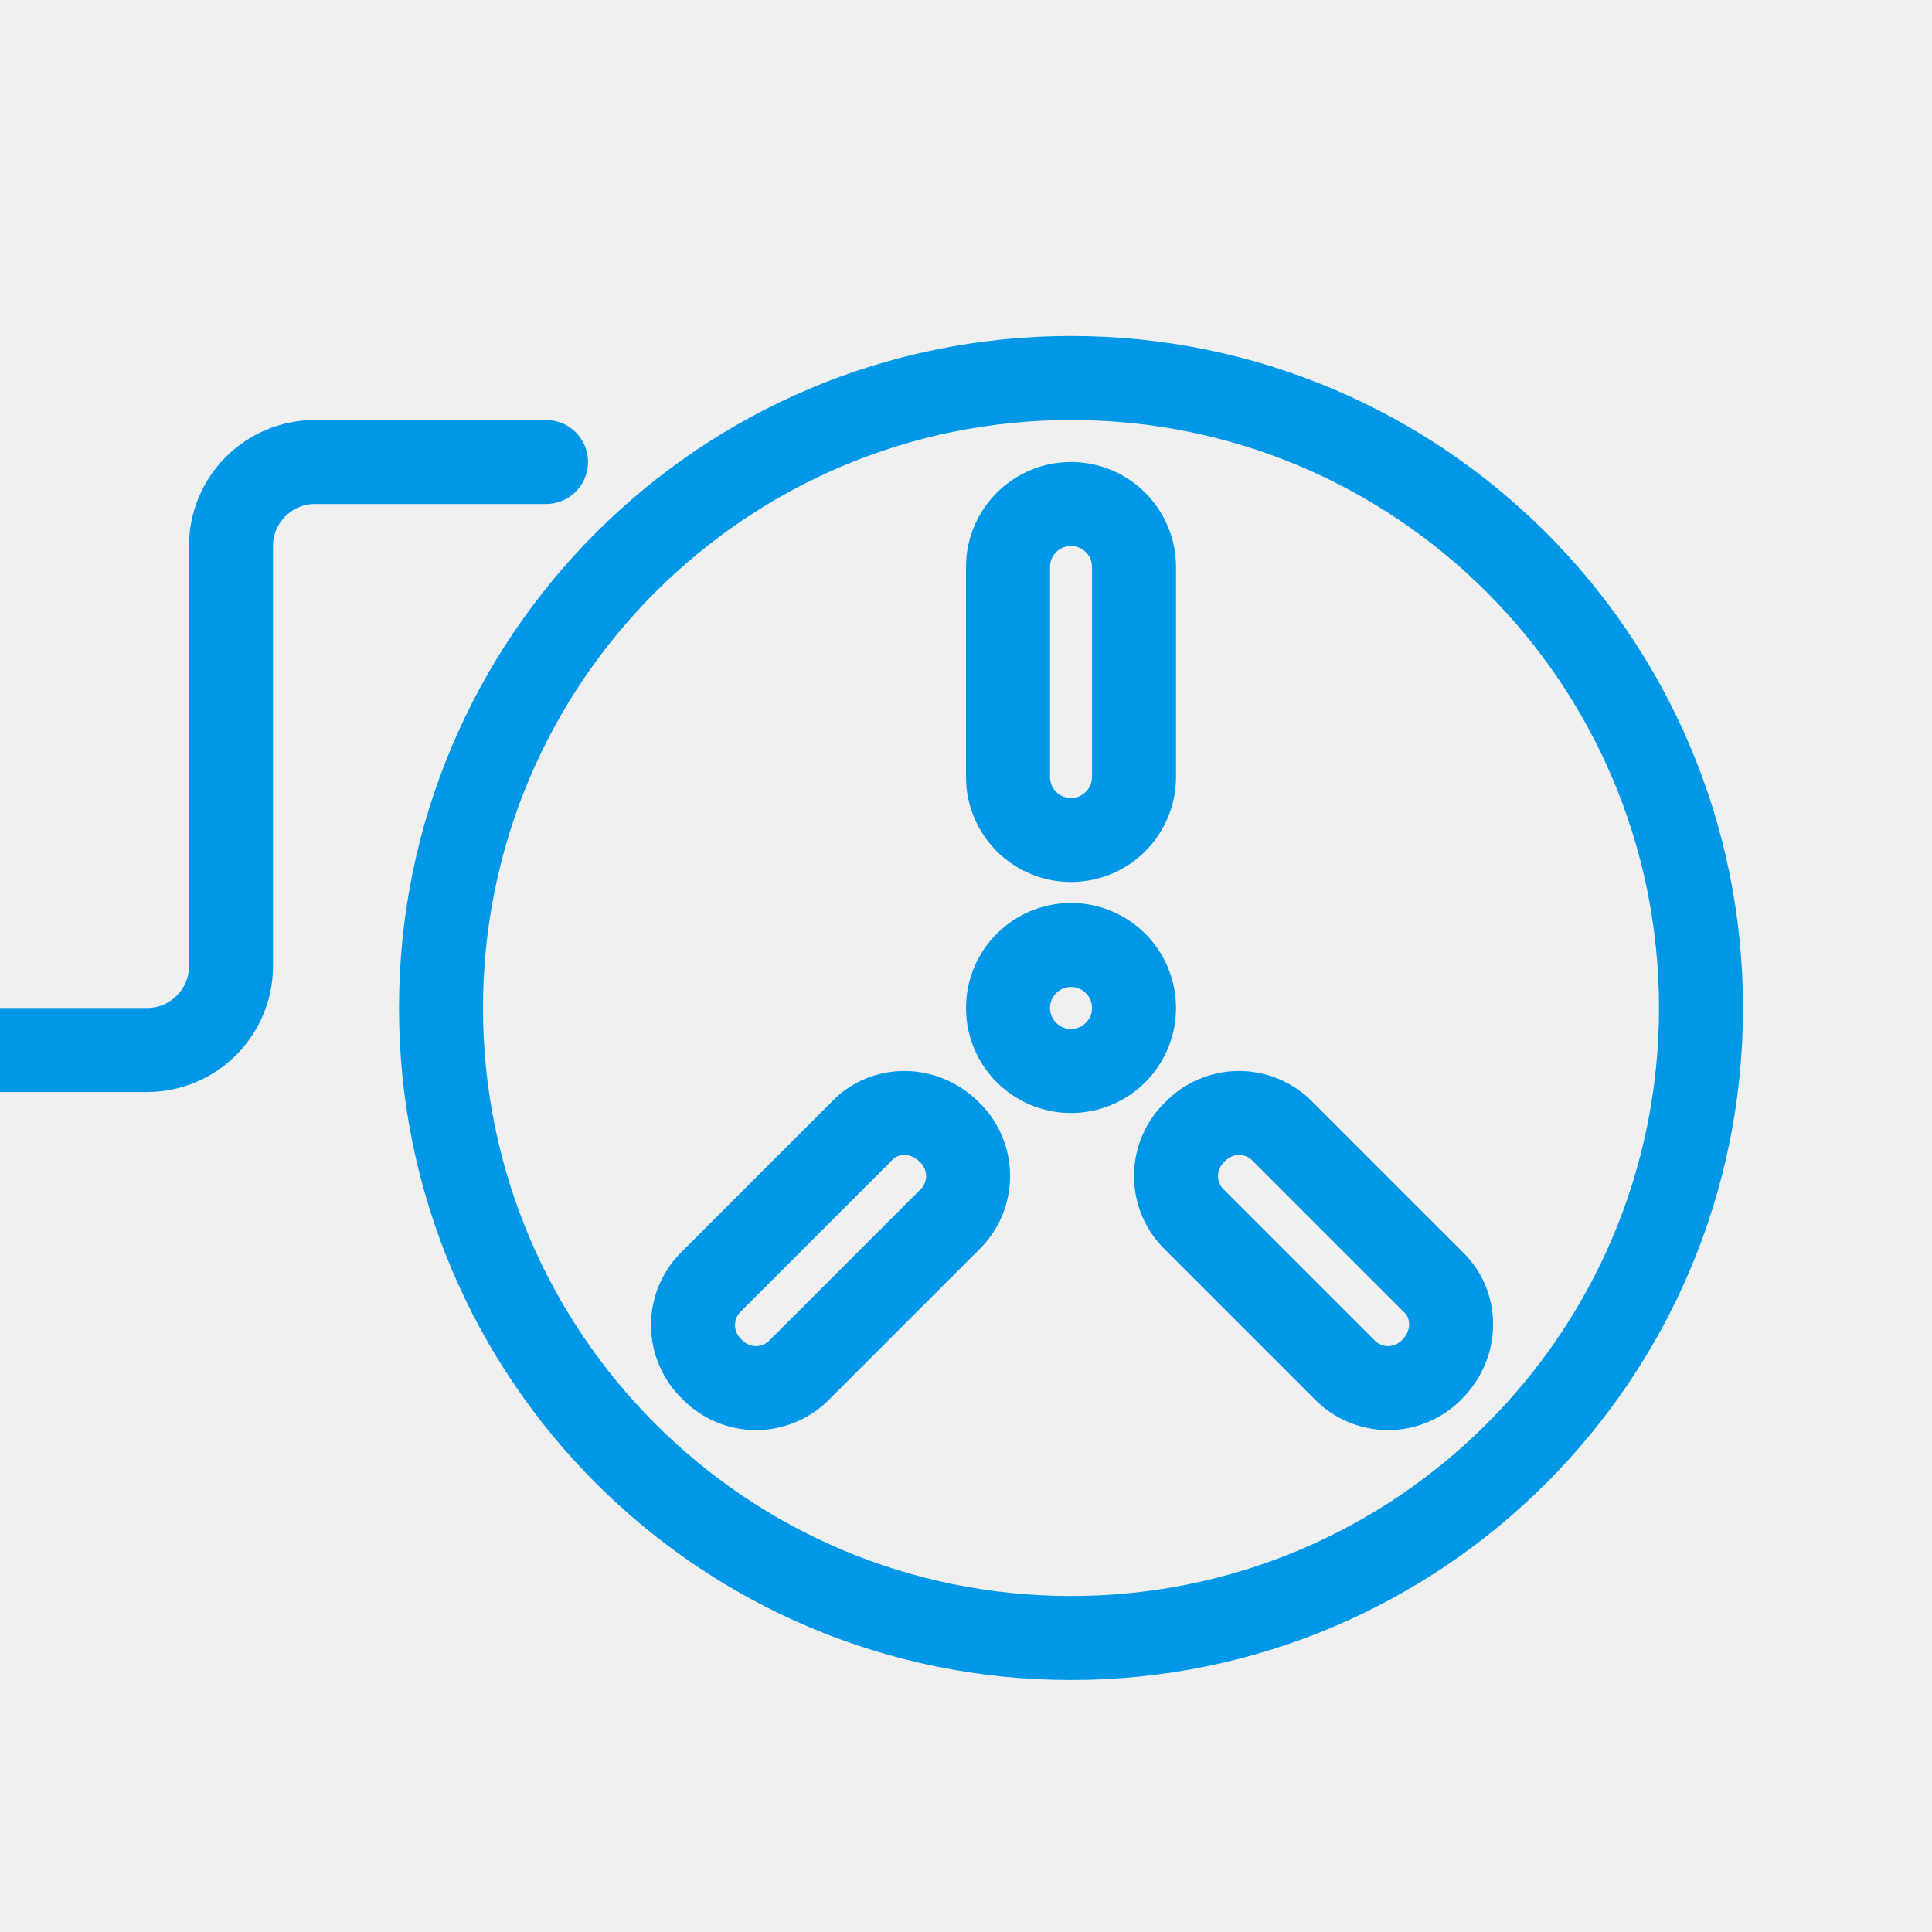
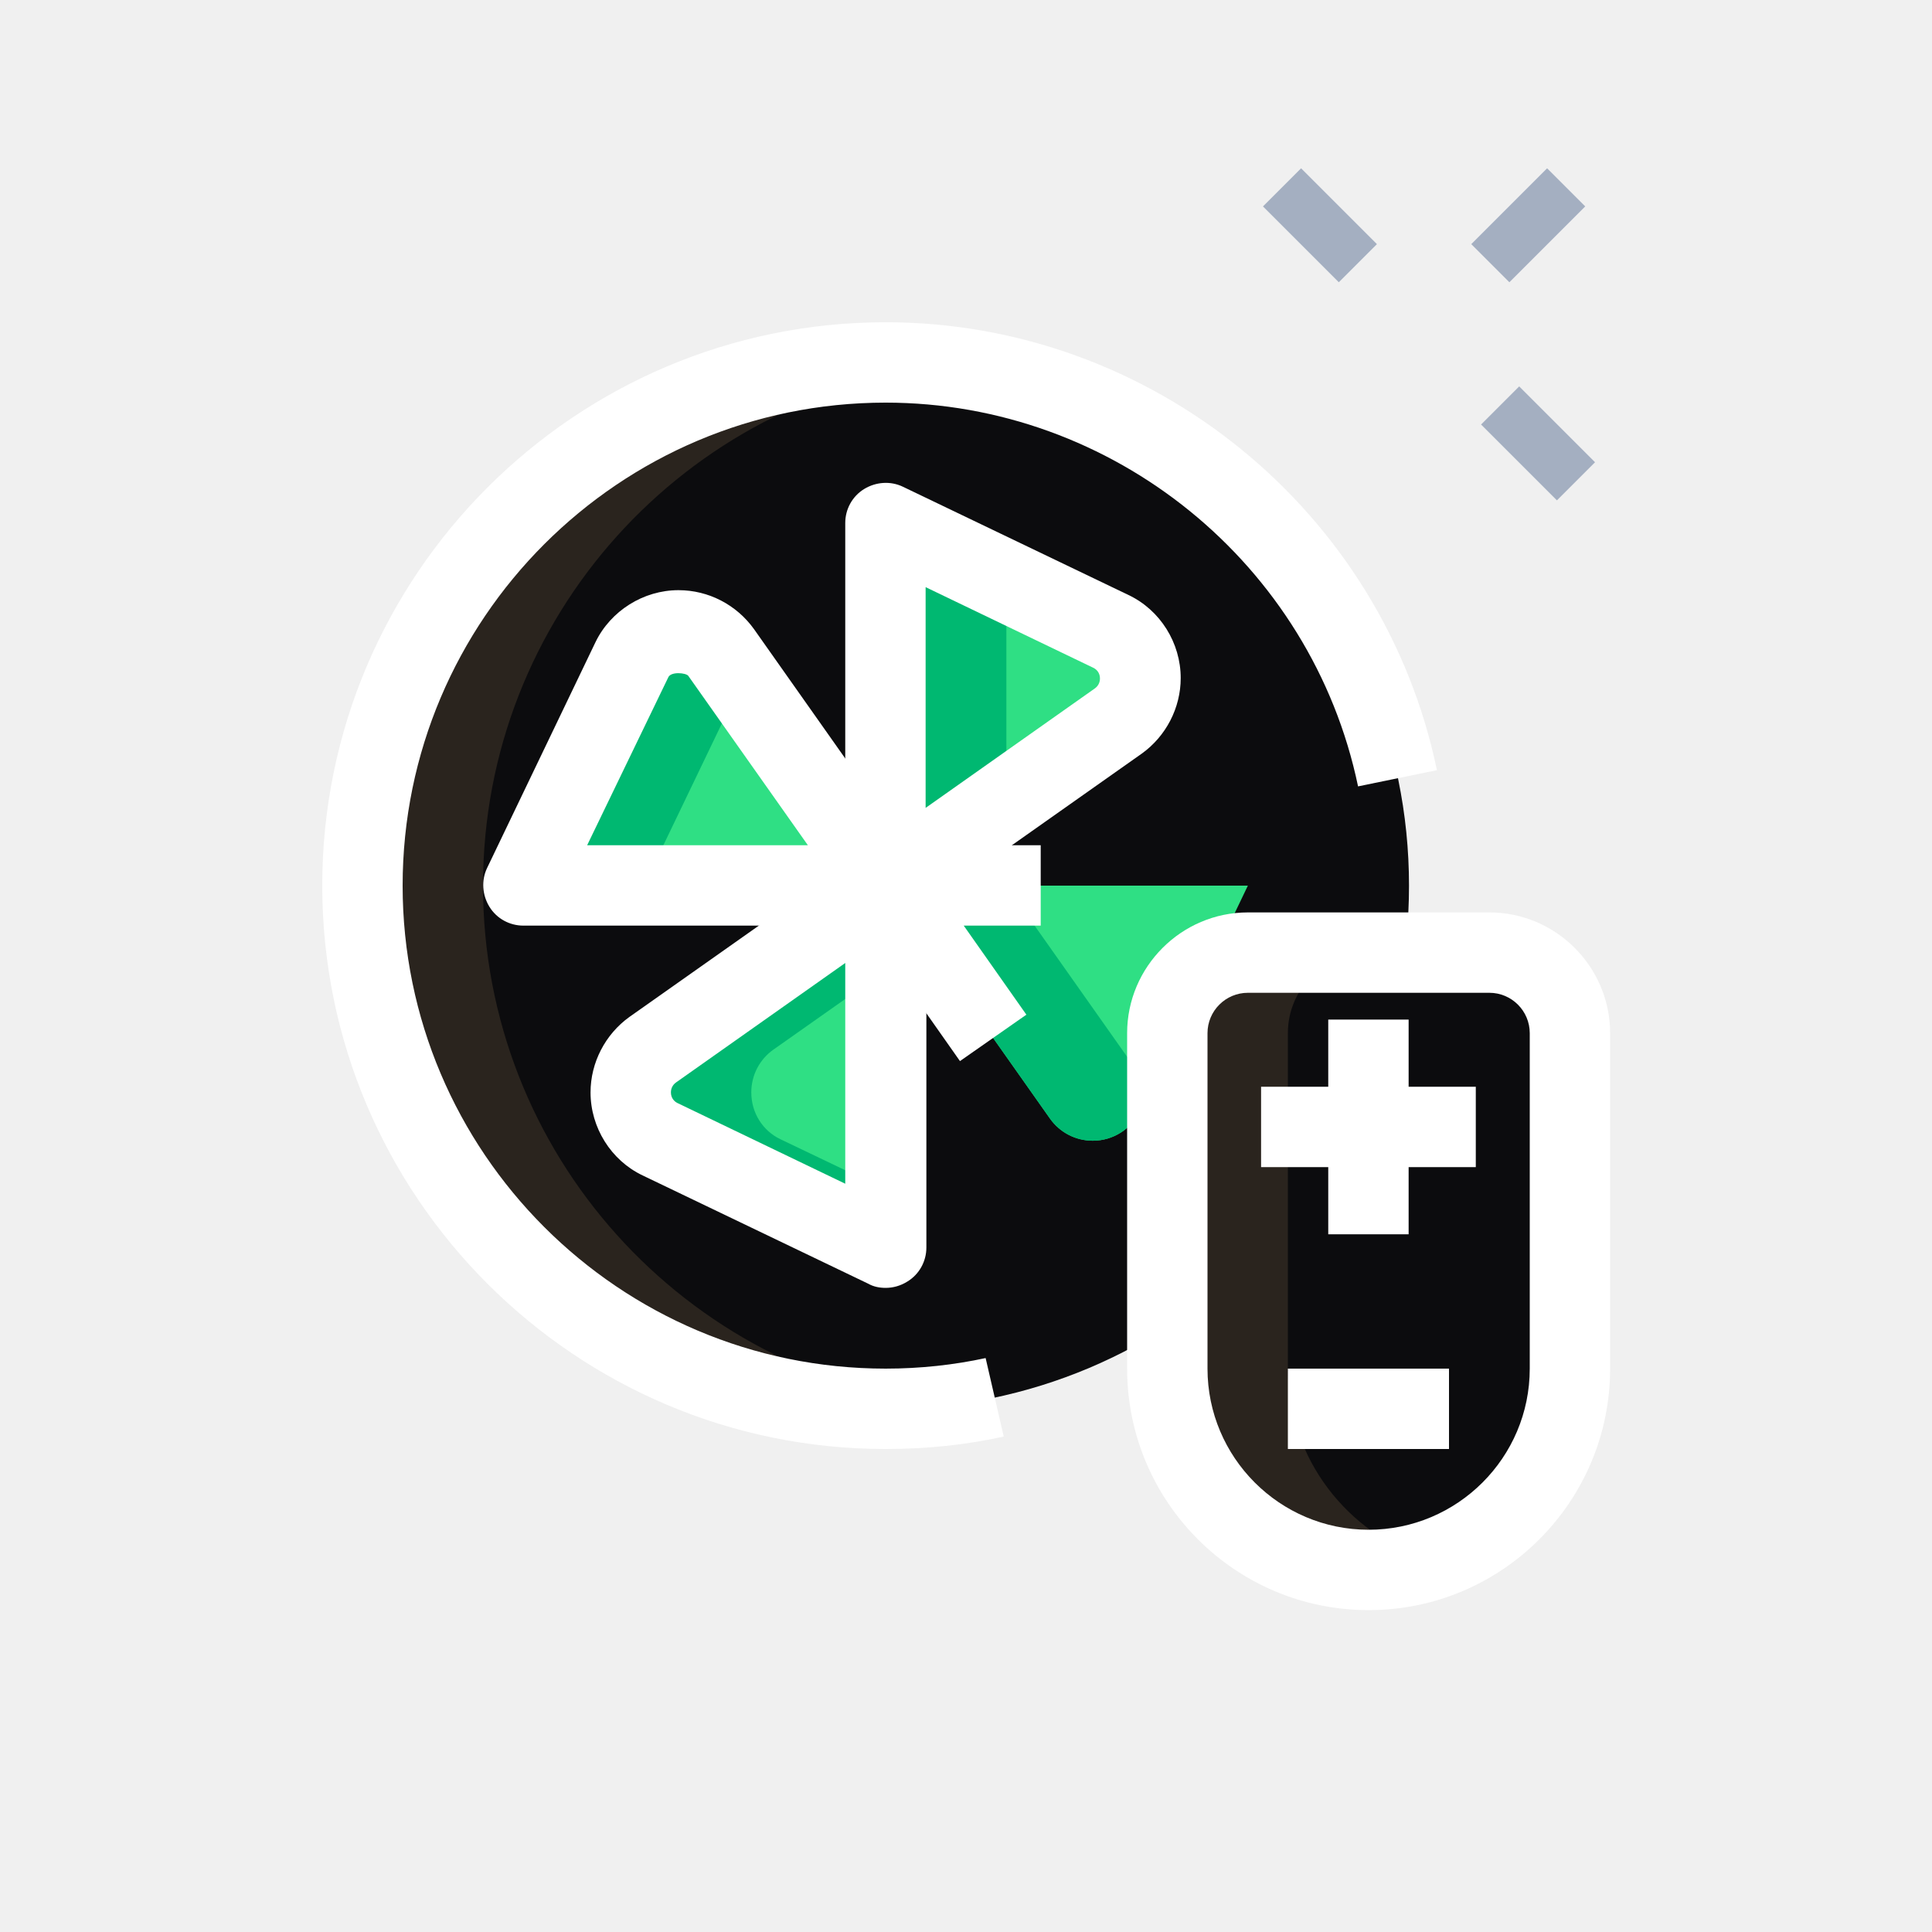
- <svg xmlns="http://www.w3.org/2000/svg" id="Layer_1" viewBox="9 0 92 92">
-   <style>.st1{fill:none;stroke:#0097e6;stroke-width:4;stroke-linecap:round;stroke-linejoin:round;stroke-miterlimit:10}</style>
-   <circle cx="60" cy="48" r="30" class="st1" />
-   <circle cx="60" cy="48" r="3" class="st1" />
-   <path d="M60 40a3 3 0 0 1-3-3V27a3 3 0 0 1 3-3 3 3 0 0 1 3 3v10a3 3 0 0 1-3 3zM77.2 65.2a2.9 2.9 0 0 1-4.2 0l-7.1-7.1a2.9 2.9 0 0 1 0-4.2 2.9 2.9 0 0 1 4.2 0l7.1 7.1c1.2 1.1 1.2 3 0 4.2zM54.2 53.9a2.9 2.9 0 0 1 0 4.2l-7.1 7.1a2.9 2.9 0 0 1-4.2 0 2.9 2.9 0 0 1 0-4.2l7.1-7.1c1.1-1.2 3-1.2 4.2 0zM35 22H24a4 4 0 0 0-4 4v20a4 4 0 0 1-4 4H6" class="st1" />
+ <svg xmlns="http://www.w3.org/2000/svg" version="1.1" id="_x31__x2C_5" x="0px" y="0px" viewBox="0 0 512 512" style="enable-background:new 0 0 512 512;" xml:space="preserve">
+   <style type="text/css">
+ 	.st0{fill:#A4AFC1;}
+ 	.st1{fill:#0C0C0E;}
+ 	.st2{fill:#2FDF84;}
+ 	.st3{fill:#2A241E;}
+ 	.st4{fill:#00B871;}
+ 	.st5{fill:#FFFFFF;}
+ </style>
+   <path class="st0" d="M334.7,54.7l10.1-10.1l20.1,20.1l-10.1,10.1L334.7,54.7z" />
+   <path class="st0" d="M392.5,112.5l10.1-10.1l20.1,20.1l-10.1,10.1L392.5,112.5z" />
+   <path class="st0" d="M389.9,64.7L410,44.6l10.1,10.1L400,74.8L389.9,64.7z" />
+   <circle class="st1" cx="234.7" cy="234.7" r="138.7" />
+   <g>
+     <path class="st2" d="M138.7,234.7h96l-43.6-61.8c-2.5-3.5-6.6-5.8-11.3-5.8c-5.5,0-10.2,3.2-12.4,7.7L138.7,234.7z" />
+     <path class="st2" d="M234.7,138.7v96l61.8-43.6c3.5-2.5,5.8-6.6,5.8-11.3c0-5.5-3.2-10.2-7.7-12.4L234.7,138.7z" />
+     <path class="st2" d="M234.7,330.7v-96l-61.8,43.6c-3.5,2.5-5.8,6.6-5.8,11.3c0,5.5,3.2,10.2,7.7,12.4L234.7,330.7z" />
+     <path class="st2" d="M330.7,234.7h-96l43.6,61.8c2.5,3.5,6.6,5.8,11.3,5.8c5.5,0,10.2-3.2,12.4-7.7L330.7,234.7z" />
+   </g>
+   <path class="st1" d="M362.7,416c-29.5,0-53.3-23.9-53.3-53.3v-88.9c0-11.8,9.6-21.3,21.3-21.3h64c11.8,0,21.3,9.6,21.3,21.3v88.9  C416,392.1,392.1,416,362.7,416z" />
+   <path class="st3" d="M128,234.7c0-71.2,53.6-129.7,122.7-137.7c-5.3-0.6-10.6-1-16-1C158.1,96,96,158.1,96,234.7  s62.1,138.7,138.7,138.7c5.4,0,10.7-0.4,16-1C181.6,364.4,128,305.8,128,234.7z" />
+   <path class="st4" d="M191.1,172.9c-2.5-3.5-6.6-5.8-11.3-5.8c-5.5,0-10.2,3.2-12.4,7.7l-28.7,59.8h32l25.9-53.9L191.1,172.9z" />
+   <path class="st4" d="M266.7,154l-32-15.4v96l32-22.6V154z" />
+   <path class="st4" d="M206.8,301.9c-4.6-2.2-7.7-6.9-7.7-12.4c0-4.7,2.3-8.8,5.8-11.3l29.8-21v-22.6l-61.8,43.6  c-3.5,2.5-5.8,6.6-5.8,11.3c0,5.5,3.2,10.2,7.7,12.4l59.8,28.7v-15.4L206.8,301.9z" />
+   <path class="st4" d="M266.7,234.7h-32l43.6,61.8c2.5,3.5,6.6,5.8,11.3,5.8c5.5,0,10.2-3.2,12.4-7.7l2.8-5.9L266.7,234.7z" />
+   <path class="st3" d="M341.3,362.7v-88.9c0-11.8,9.6-21.3,21.3-21.3h-32c-11.8,0-21.3,9.6-21.3,21.3v88.9c0,29.5,23.9,53.3,53.3,53.3  c5.6,0,10.9-1.1,16-2.7C357.1,406.5,341.3,386.5,341.3,362.7z" />
+   <path class="st5" d="M362.7,426.7c-35.3,0-64-28.7-64-64v-88.9c0-17.6,14.4-32,32-32h64c17.6,0,32,14.4,32,32v88.9  C426.7,398,398,426.7,362.7,426.7z M330.7,263.1c-5.9,0-10.7,4.8-10.7,10.7v88.9c0,23.5,19.1,42.7,42.7,42.7  c23.5,0,42.7-19.1,42.7-42.7v-88.9c0-5.9-4.8-10.7-10.7-10.7H330.7z" />
+   <path class="st5" d="M334.2,288h56.9v21.3h-56.9V288z" />
+   <path class="st5" d="M341.3,362.7H384V384h-42.7V362.7z" />
+   <path class="st5" d="M352,270.2h21.3v56.9H352V270.2z" />
+   <path class="st5" d="M234.7,384c-82.3,0-149.3-67-149.3-149.3s67-149.3,149.3-149.3c70.4,0,131.8,49.9,146.1,118.7l-20.9,4.3  c-12.3-59-64.9-101.7-125.2-101.7c-70.6,0-128,57.4-128,128s57.4,128,128,128c9.3,0,18.2-1,26.5-2.8l4.8,20.8  C256.1,382.9,245.6,384,234.7,384z" />
+   <path class="st5" d="M234.7,245.3h-96c-3.7,0-7.1-1.9-9-5c-1.9-3.1-2.2-7-0.6-10.3l28.7-59.8c4-8.3,12.7-13.8,22-13.8  c8,0,15.4,3.9,20,10.3l43.6,61.8c2.3,3.3,2.6,7.5,0.8,11.1C242.3,243.1,238.6,245.3,234.7,245.3L234.7,245.3z M155.6,224h58.5  l-31.7-44.9c-0.6-0.8-4.6-1.2-5.3,0.4L155.6,224z" />
+   <path class="st5" d="M254.4,281.2l-28.4-40.4c-2.3-3.3-2.6-7.5-0.7-11.1c1.8-3.5,5.5-5.7,9.5-5.7h41v21.3h-20.4l16.6,23.6  L254.4,281.2z" />
+   <path class="st5" d="M234.7,245.3c-1.7,0-3.4-0.4-4.9-1.2c-3.5-1.8-5.8-5.5-5.8-9.5v-96c0-3.7,1.9-7.1,5-9c3.1-1.9,7-2.2,10.3-0.6  l59.8,28.7c8.4,4,13.8,12.7,13.8,22c0,7.9-3.9,15.4-10.3,20l-61.8,43.6C239,244.7,236.8,245.3,234.7,245.3z M245.3,155.6v58.5  l44.9-31.7c0.8-0.6,1.3-1.5,1.3-2.6c0-1.5-0.9-2.4-1.7-2.8L245.3,155.6z" />
+   <path class="st5" d="M234.7,341.3c-1.6,0-3.2-0.3-4.6-1.1l-59.8-28.7c-8.4-4-13.8-12.7-13.8-22c0-7.9,3.9-15.4,10.3-20l61.8-43.6  c3.3-2.3,7.5-2.6,11.1-0.8c3.5,1.8,5.8,5.5,5.8,9.5v96c0,3.7-1.9,7.1-5,9C238.6,340.8,236.6,341.3,234.7,341.3L234.7,341.3z   M224,255.2l-44.9,31.7c-0.8,0.6-1.3,1.5-1.3,2.6c0,1.5,0.9,2.4,1.7,2.8l44.5,21.4V255.2z" />
</svg>
